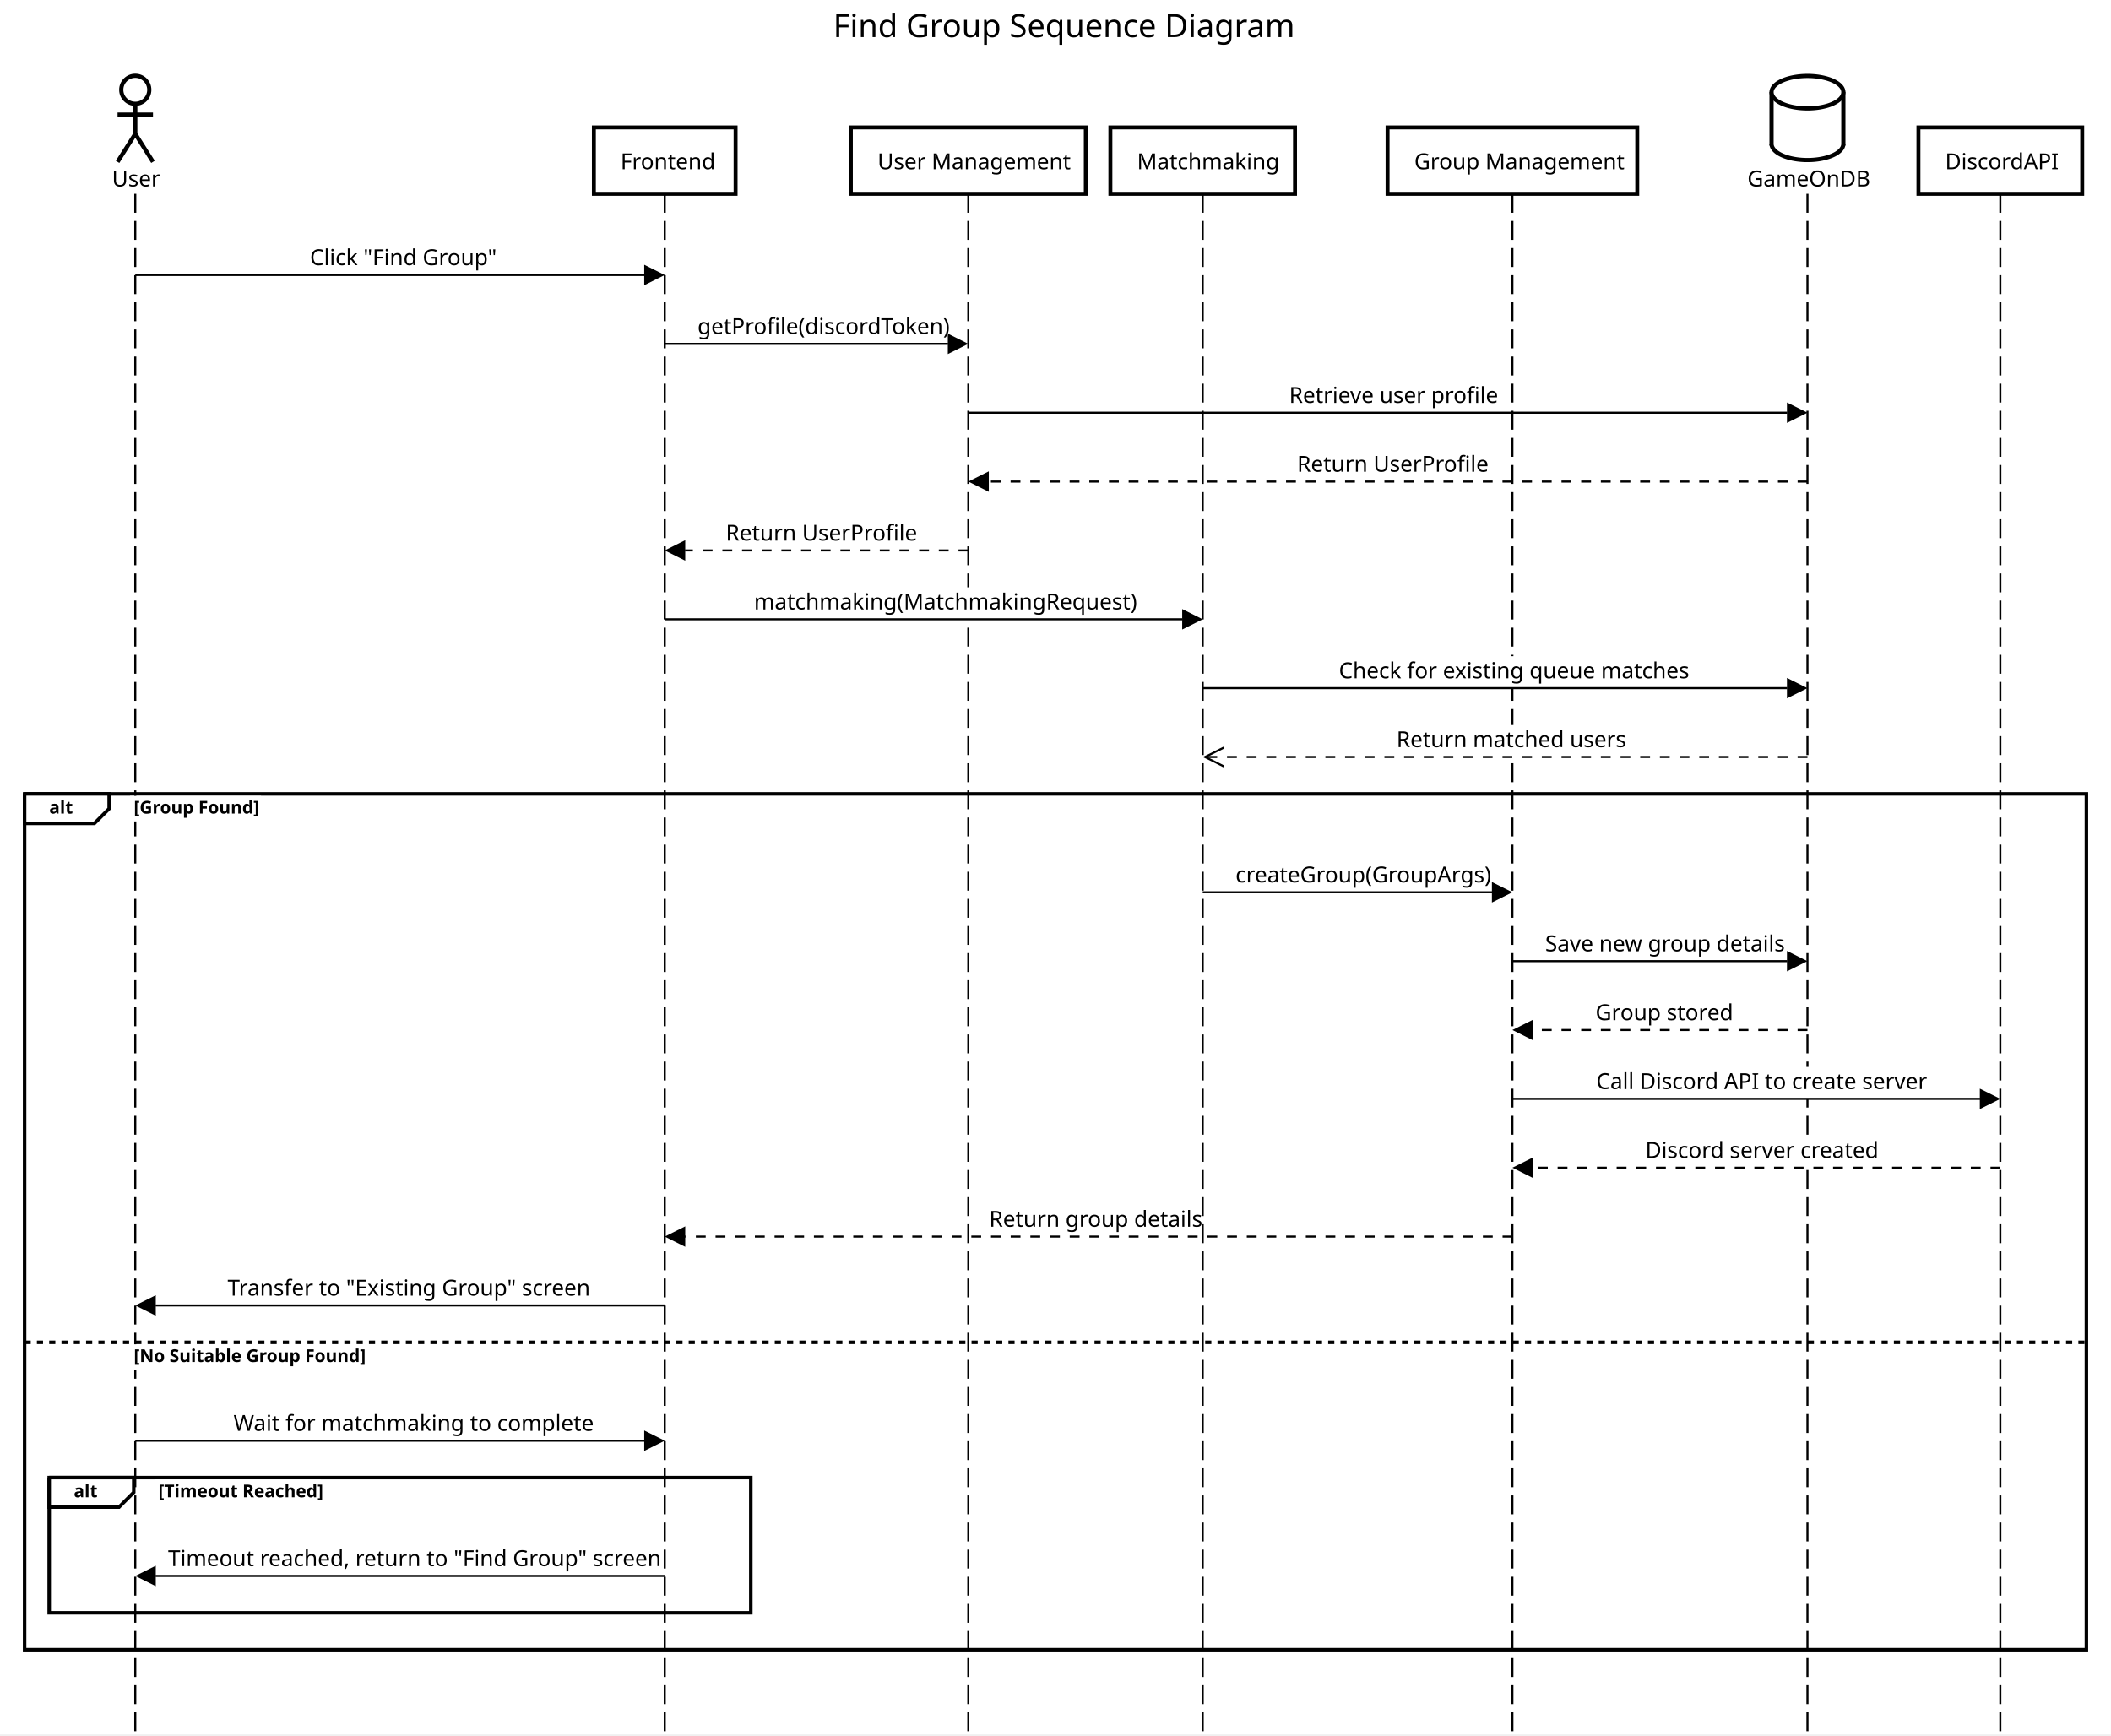
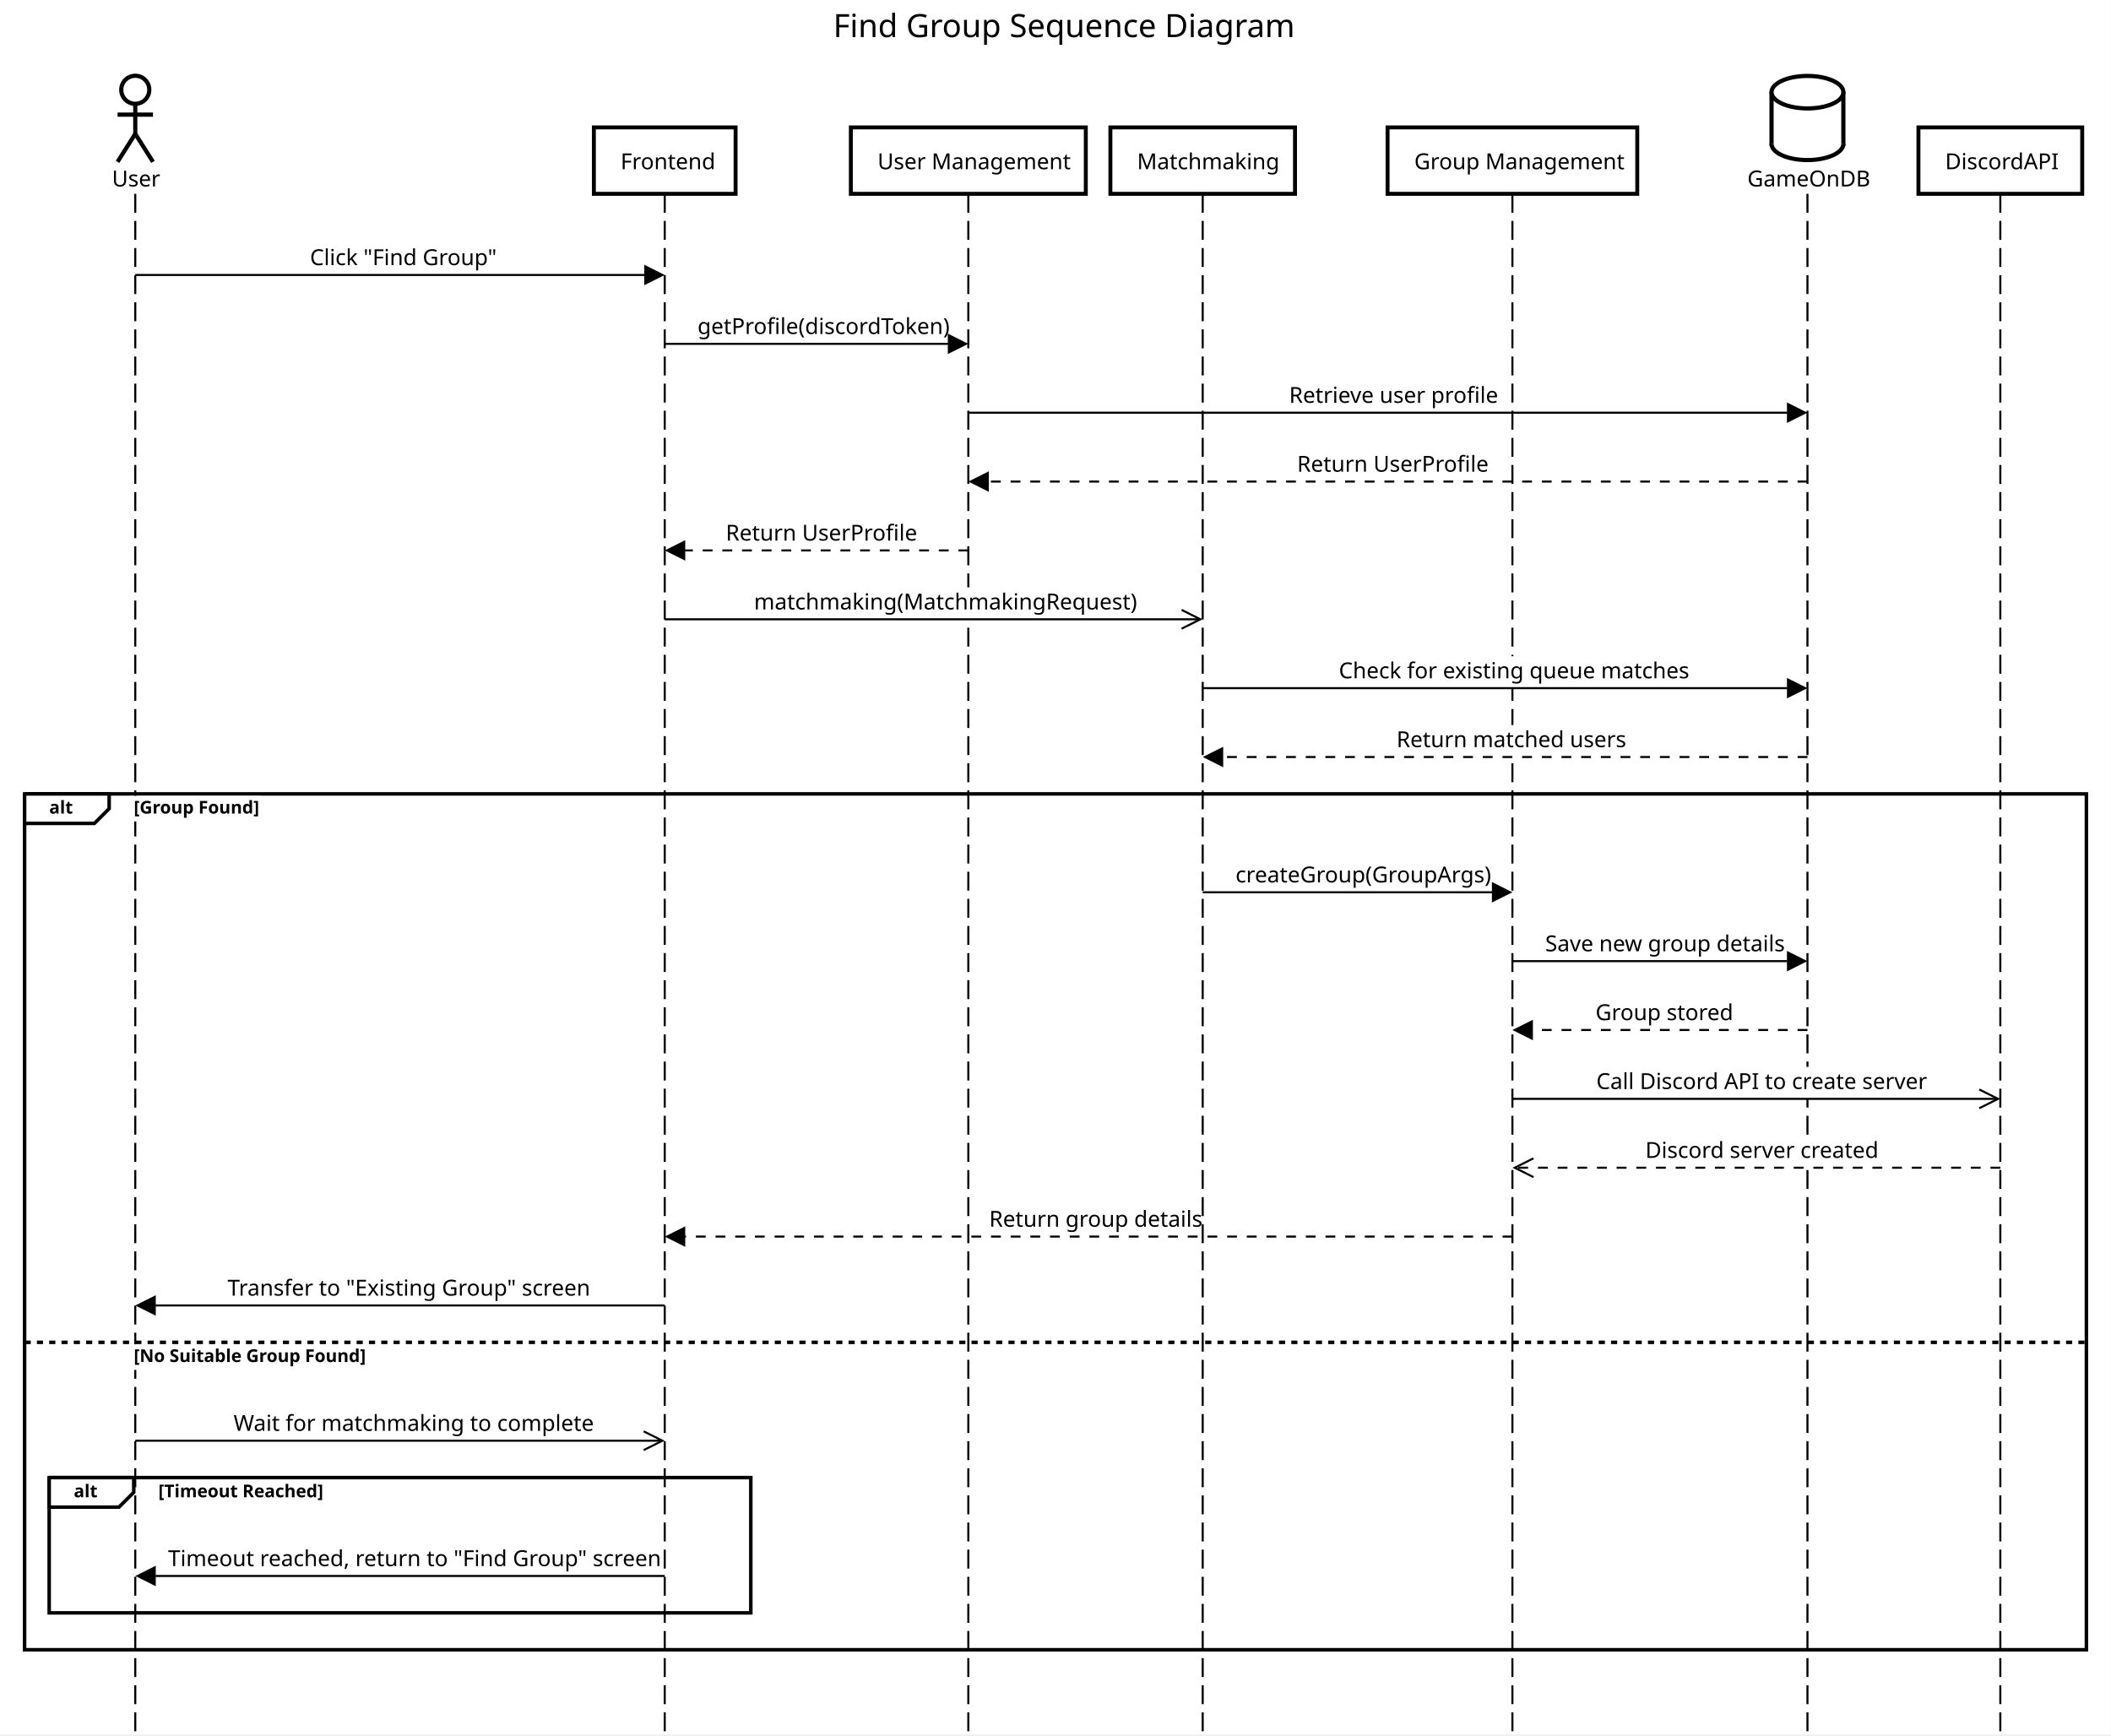
<svg xmlns="http://www.w3.org/2000/svg" version="1.1" width="1402.073" height="1152.953">
  <defs />
  <g>
    <g />
    <g />
    <g />
    <g />
    <g />
    <g />
    <g />
    <g />
    <g />
    <g />
    <g />
    <g />
    <g />
    <g />
    <g />
    <g />
    <g />
    <g />
    <g />
    <g />
    <g />
    <g />
    <g />
    <g />
    <g />
    <g />
    <g />
    <g />
    <g />
    <g />
    <g />
    <g />
    <g />
    <g />
    <g />
    <g />
    <g />
    <g />
    <g />
    <g />
    <g />
    <g />
    <g />
    <g />
    <g />
    <g />
    <g />
    <g />
    <g />
    <g />
    <g />
    <g />
    <g />
    <g />
    <g />
    <g />
    <g />
    <g />
    <g />
    <g />
    <g />
    <g />
    <g />
    <g />
    <g />
    <g />
    <g />
    <g />
    <g />
    <g />
    <g />
    <g />
    <g />
    <g />
    <g />
    <g />
    <g />
    <g />
    <g />
    <g />
    <g />
    <g />
    <g />
    <g />
    <g />
    <g />
    <g />
    <g />
    <g />
    <g />
    <g />
    <g />
    <g />
    <g />
    <g />
    <g />
    <g />
    <g />
    <g />
    <g />
    <g />
    <g />
    <g />
    <g />
    <g />
    <g />
    <g />
    <g />
    <g />
    <g />
    <g />
    <g />
    <g />
    <g />
    <g />
    <g />
    <g />
    <g />
    <g />
    <g />
    <g>
      <rect fill="white" stroke="none" x="0" y="0" width="1402" height="1152" />
    </g>
    <g />
    <g>
      <path fill="none" stroke="black" paint-order="fill stroke markers" d=" M 89.844 128.736 L 89.844 1152.953" stroke-miterlimit="10" stroke-width="1.361" stroke-dasharray="12.566,5.445" />
      <path fill="none" stroke="black" paint-order="fill stroke markers" d=" M 441.5 128.736 L 441.5 1152.953" stroke-miterlimit="10" stroke-width="1.361" stroke-dasharray="12.566,5.445" />
      <path fill="none" stroke="black" paint-order="fill stroke markers" d=" M 643.135 128.736 L 643.135 1152.953" stroke-miterlimit="10" stroke-width="1.361" stroke-dasharray="12.566,5.445" />
      <path fill="none" stroke="black" paint-order="fill stroke markers" d=" M 798.804 128.736 L 798.804 1152.953" stroke-miterlimit="10" stroke-width="1.361" stroke-dasharray="12.566,5.445" />
      <path fill="none" stroke="black" paint-order="fill stroke markers" d=" M 1004.505 128.736 L 1004.505 1152.953" stroke-miterlimit="10" stroke-width="1.361" stroke-dasharray="12.566,5.445" />
      <path fill="none" stroke="black" paint-order="fill stroke markers" d=" M 1200.464 128.736 L 1200.464 1152.953" stroke-miterlimit="10" stroke-width="1.361" stroke-dasharray="12.566,5.445" />
      <path fill="none" stroke="black" paint-order="fill stroke markers" d=" M 1328.564 128.736 L 1328.564 1152.953" stroke-miterlimit="10" stroke-width="1.361" stroke-dasharray="12.566,5.445" />
    </g>
    <g>
      <g>
        <path fill="white" stroke="black" paint-order="fill stroke markers" d=" M 99.155 59.638 A 9.311 9.311 0 1 1 99.155 59.629 M 89.844 68.949 L 89.844 88.878 M 78.082 76.137 L 101.605 76.137 M 89.844 88.878 L 78.082 107.5 M 89.844 88.878 L 101.605 107.5" stroke-miterlimit="10" stroke-width="2.777" stroke-dasharray="" />
      </g>
      <g>
        <g />
        <text fill="black" stroke="none" font-family="sans-serif" font-size="11pt" font-style="normal" font-weight="normal" text-decoration="normal" x="74.368" y="123.836" text-anchor="start" dominant-baseline="alphabetic" xml:space="preserve">User</text>
      </g>
      <path fill="none" stroke="none" />
      <g>
        <path fill="white" stroke="black" paint-order="fill stroke markers" d=" M 394.438 84.631 L 488.562 84.631 L 488.562 128.736 L 394.438 128.736 L 394.438 84.631 Z" stroke-miterlimit="10" stroke-width="2.614" stroke-dasharray="" />
      </g>
      <g>
        <g />
        <text fill="black" stroke="none" font-family="sans-serif" font-size="11pt" font-style="normal" font-weight="normal" text-decoration="normal" x="412.162" y="112.401" text-anchor="start" dominant-baseline="alphabetic" xml:space="preserve">Frontend</text>
      </g>
      <path fill="none" stroke="none" />
      <g>
        <path fill="white" stroke="black" paint-order="fill stroke markers" d=" M 565.114 84.631 L 721.156 84.631 L 721.156 128.736 L 565.114 128.736 L 565.114 84.631 Z" stroke-miterlimit="10" stroke-width="2.614" stroke-dasharray="" />
      </g>
      <g>
        <g />
        <text fill="black" stroke="none" font-family="sans-serif" font-size="11pt" font-style="normal" font-weight="normal" text-decoration="normal" x="582.838" y="112.401" text-anchor="start" dominant-baseline="alphabetic" xml:space="preserve">User Management</text>
      </g>
      <path fill="none" stroke="none" />
      <g>
        <path fill="white" stroke="black" paint-order="fill stroke markers" d=" M 737.491 84.631 L 860.118 84.631 L 860.118 128.736 L 737.491 128.736 L 737.491 84.631 Z" stroke-miterlimit="10" stroke-width="2.614" stroke-dasharray="" />
      </g>
      <g>
        <g />
        <text fill="black" stroke="none" font-family="sans-serif" font-size="11pt" font-style="normal" font-weight="normal" text-decoration="normal" x="755.215" y="112.401" text-anchor="start" dominant-baseline="alphabetic" xml:space="preserve">Matchmaking</text>
      </g>
      <path fill="none" stroke="none" />
      <g>
        <path fill="white" stroke="black" paint-order="fill stroke markers" d=" M 921.588 84.631 L 1087.422 84.631 L 1087.422 128.736 L 921.588 128.736 L 921.588 84.631 Z" stroke-miterlimit="10" stroke-width="2.614" stroke-dasharray="" />
      </g>
      <g>
        <g />
        <text fill="black" stroke="none" font-family="sans-serif" font-size="11pt" font-style="normal" font-weight="normal" text-decoration="normal" x="939.312" y="112.401" text-anchor="start" dominant-baseline="alphabetic" xml:space="preserve">Group Management</text>
      </g>
      <g>
        <path fill="white" stroke="black" paint-order="fill stroke markers" d=" M 1176.614 96.719 L 1176.614 62.415 L 1224.313 62.415 L 1224.313 96.719" stroke-miterlimit="10" stroke-width="2.777" stroke-dasharray="" />
        <path fill="white" stroke="black" paint-order="fill stroke markers" d=" M 1224.313 61.223 L 1224.312 61.331 L 1224.308 61.438 L 1224.302 61.546 L 1224.294 61.654 L 1224.283 61.762 L 1224.27 61.869 L 1224.255 61.977 L 1224.237 62.084 L 1224.216 62.192 L 1224.194 62.299 L 1224.169 62.406 L 1224.141 62.514 L 1224.112 62.62 L 1224.08 62.727 L 1224.045 62.834 L 1224.008 62.941 L 1223.969 63.047 L 1223.928 63.153 L 1223.884 63.259 L 1223.838 63.365 L 1223.789 63.47 L 1223.738 63.576 L 1223.685 63.681 L 1223.629 63.786 L 1223.572 63.89 L 1223.511 63.995 L 1223.449 64.099 L 1223.384 64.202 L 1223.317 64.306 L 1223.248 64.409 L 1223.176 64.512 L 1223.102 64.614 L 1223.026 64.716 L 1222.948 64.818 L 1222.867 64.92 L 1222.784 65.021 L 1222.699 65.122 L 1222.612 65.222 L 1222.522 65.322 L 1222.43 65.421 L 1222.336 65.52 L 1222.24 65.619 L 1222.142 65.717 L 1222.041 65.815 L 1221.939 65.912 L 1221.834 66.009 L 1221.727 66.106 L 1221.618 66.201 L 1221.507 66.297 L 1221.393 66.392 L 1221.278 66.486 L 1221.161 66.58 L 1221.041 66.673 L 1220.919 66.766 L 1220.796 66.858 L 1220.67 66.95 L 1220.542 67.041 L 1220.413 67.131 L 1220.281 67.221 L 1220.147 67.31 L 1220.012 67.399 L 1219.874 67.487 L 1219.735 67.575 L 1219.593 67.661 L 1219.45 67.748 L 1219.304 67.833 L 1219.157 67.918 L 1219.008 68.002 L 1218.857 68.086 L 1218.705 68.168 L 1218.55 68.25 L 1218.394 68.332 L 1218.236 68.413 L 1218.076 68.493 L 1217.914 68.572 L 1217.75 68.65 L 1217.585 68.728 L 1217.418 68.805 L 1217.25 68.881 L 1217.08 68.957 L 1216.908 69.032 L 1216.734 69.106 L 1216.559 69.179 L 1216.382 69.251 L 1216.204 69.323 L 1216.024 69.393 L 1215.842 69.463 L 1215.659 69.532 L 1215.475 69.601 L 1215.289 69.668 L 1215.101 69.735 L 1214.912 69.8 L 1214.722 69.865 L 1214.53 69.929 L 1214.336 69.992 L 1214.142 70.055 L 1213.946 70.116 L 1213.748 70.177 L 1213.55 70.236 L 1213.349 70.295 L 1213.148 70.353 L 1212.946 70.41 L 1212.742 70.466 L 1212.537 70.521 L 1212.33 70.575 L 1212.123 70.628 L 1211.914 70.68 L 1211.704 70.731 L 1211.494 70.782 L 1211.282 70.831 L 1211.069 70.88 L 1210.854 70.927 L 1210.639 70.974 L 1210.423 71.019 L 1210.206 71.064 L 1209.988 71.107 L 1209.768 71.15 L 1209.548 71.191 L 1209.327 71.232 L 1209.106 71.271 L 1208.883 71.31 L 1208.659 71.348 L 1208.435 71.384 L 1208.21 71.42 L 1207.984 71.454 L 1207.757 71.488 L 1207.53 71.52 L 1207.302 71.551 L 1207.073 71.582 L 1206.843 71.611 L 1206.613 71.64 L 1206.382 71.667 L 1206.151 71.693 L 1205.919 71.718 L 1205.687 71.742 L 1205.454 71.765 L 1205.22 71.787 L 1204.986 71.808 L 1204.752 71.828 L 1204.517 71.847 L 1204.282 71.865 L 1204.046 71.882 L 1203.81 71.897 L 1203.574 71.912 L 1203.338 71.926 L 1203.101 71.938 L 1202.863 71.949 L 1202.626 71.96 L 1202.388 71.969 L 1202.151 71.977 L 1201.913 71.984 L 1201.675 71.99 L 1201.436 71.995 L 1201.198 71.999 L 1200.96 72.002 L 1200.721 72.003 L 1200.483 72.004 L 1200.244 72.004 L 1200.006 72.002 L 1199.767 71.999 L 1199.529 71.996 L 1199.291 71.991 L 1199.052 71.985 L 1198.814 71.978 L 1198.577 71.97 L 1198.339 71.961 L 1198.102 71.951 L 1197.864 71.94 L 1197.627 71.928 L 1197.391 71.914 L 1197.154 71.9 L 1196.918 71.884 L 1196.683 71.868 L 1196.447 71.85 L 1196.213 71.831 L 1195.978 71.812 L 1195.744 71.791 L 1195.511 71.769 L 1195.277 71.746 L 1195.045 71.722 L 1194.813 71.697 L 1194.582 71.671 L 1194.351 71.644 L 1194.121 71.616 L 1193.891 71.587 L 1193.662 71.556 L 1193.434 71.525 L 1193.206 71.493 L 1192.979 71.459 L 1192.753 71.425 L 1192.528 71.39 L 1192.304 71.353 L 1192.08 71.316 L 1191.857 71.278 L 1191.635 71.238 L 1191.414 71.198 L 1191.194 71.156 L 1190.974 71.114 L 1190.756 71.071 L 1190.539 71.026 L 1190.322 70.981 L 1190.107 70.935 L 1189.893 70.887 L 1189.679 70.839 L 1189.467 70.79 L 1189.256 70.74 L 1189.046 70.688 L 1188.837 70.636 L 1188.63 70.583 L 1188.423 70.529 L 1188.218 70.474 L 1188.014 70.419 L 1187.811 70.362 L 1187.61 70.304 L 1187.409 70.246 L 1187.211 70.186 L 1187.013 70.126 L 1186.817 70.065 L 1186.622 70.002 L 1186.428 69.939 L 1186.236 69.876 L 1186.045 69.811 L 1185.856 69.745 L 1185.668 69.679 L 1185.482 69.611 L 1185.297 69.543 L 1185.114 69.474 L 1184.932 69.405 L 1184.752 69.334 L 1184.573 69.262 L 1184.396 69.19 L 1184.221 69.117 L 1184.047 69.043 L 1183.875 68.969 L 1183.704 68.893 L 1183.535 68.817 L 1183.368 68.74 L 1183.203 68.663 L 1183.039 68.584 L 1182.877 68.505 L 1182.717 68.425 L 1182.559 68.345 L 1182.402 68.263 L 1182.247 68.181 L 1182.094 68.099 L 1181.943 68.015 L 1181.794 67.931 L 1181.646 67.847 L 1181.5 67.761 L 1181.357 67.675 L 1181.215 67.588 L 1181.075 67.501 L 1180.937 67.413 L 1180.801 67.325 L 1180.667 67.235 L 1180.535 67.146 L 1180.405 67.055 L 1180.277 66.964 L 1180.151 66.873 L 1180.027 66.781 L 1179.905 66.688 L 1179.786 66.595 L 1179.668 66.501 L 1179.552 66.407 L 1179.438 66.312 L 1179.327 66.217 L 1179.217 66.121 L 1179.11 66.025 L 1179.005 65.928 L 1178.902 65.831 L 1178.801 65.733 L 1178.702 65.635 L 1178.606 65.536 L 1178.512 65.437 L 1178.42 65.338 L 1178.33 65.238 L 1178.242 65.138 L 1178.156 65.037 L 1178.073 64.936 L 1177.992 64.834 L 1177.913 64.733 L 1177.837 64.631 L 1177.763 64.528 L 1177.691 64.425 L 1177.621 64.322 L 1177.554 64.219 L 1177.488 64.115 L 1177.426 64.011 L 1177.365 63.907 L 1177.307 63.802 L 1177.251 63.697 L 1177.197 63.592 L 1177.146 63.487 L 1177.097 63.382 L 1177.051 63.276 L 1177.006 63.17 L 1176.964 63.064 L 1176.925 62.957 L 1176.888 62.851 L 1176.853 62.744 L 1176.82 62.637 L 1176.79 62.531 L 1176.763 62.423 L 1176.737 62.316 L 1176.714 62.209 L 1176.694 62.102 L 1176.675 61.994 L 1176.659 61.886 L 1176.646 61.779 L 1176.635 61.671 L 1176.626 61.563 L 1176.62 61.456 L 1176.616 61.348 L 1176.614 61.24 L 1176.615 61.132 L 1176.618 61.024 L 1176.624 60.917 L 1176.632 60.809 L 1176.642 60.701 L 1176.655 60.594 L 1176.67 60.486 L 1176.687 60.378 L 1176.707 60.271 L 1176.73 60.164 L 1176.754 60.056 L 1176.781 59.949 L 1176.811 59.842 L 1176.842 59.735 L 1176.876 59.629 L 1176.913 59.522 L 1176.952 59.416 L 1176.993 59.31 L 1177.036 59.204 L 1177.082 59.098 L 1177.13 58.992 L 1177.181 58.887 L 1177.234 58.782 L 1177.289 58.677 L 1177.346 58.572 L 1177.406 58.468 L 1177.468 58.364 L 1177.533 58.26 L 1177.599 58.156 L 1177.668 58.053 L 1177.739 57.95 L 1177.813 57.848 L 1177.889 57.746 L 1177.967 57.644 L 1178.047 57.542 L 1178.13 57.441 L 1178.214 57.34 L 1178.301 57.24 L 1178.391 57.14 L 1178.482 57.04 L 1178.576 56.941 L 1178.672 56.842 L 1178.77 56.744 L 1178.87 56.646 L 1178.972 56.549 L 1179.076 56.452 L 1179.183 56.355 L 1179.292 56.26 L 1179.403 56.164 L 1179.516 56.069 L 1179.631 55.975 L 1179.748 55.881 L 1179.867 55.787 L 1179.988 55.695 L 1180.112 55.602 L 1180.237 55.511 L 1180.364 55.419 L 1180.494 55.329 L 1180.625 55.239 L 1180.758 55.149 L 1180.894 55.061 L 1181.031 54.973 L 1181.17 54.885 L 1181.311 54.798 L 1181.455 54.712 L 1181.599 54.626 L 1181.746 54.541 L 1181.895 54.457 L 1182.046 54.373 L 1182.198 54.291 L 1182.352 54.208 L 1182.508 54.127 L 1182.666 54.046 L 1182.826 53.966 L 1182.987 53.887 L 1183.151 53.808 L 1183.315 53.73 L 1183.482 53.653 L 1183.65 53.576 L 1183.82 53.501 L 1183.992 53.426 L 1184.165 53.352 L 1184.34 53.279 L 1184.517 53.206 L 1184.695 53.134 L 1184.875 53.064 L 1185.056 52.994 L 1185.239 52.924 L 1185.423 52.856 L 1185.609 52.788 L 1185.796 52.722 L 1185.985 52.656 L 1186.175 52.591 L 1186.367 52.527 L 1186.56 52.463 L 1186.754 52.401 L 1186.95 52.339 L 1187.147 52.279 L 1187.346 52.219 L 1187.546 52.16 L 1187.747 52.102 L 1187.949 52.045 L 1188.153 51.989 L 1188.358 51.934 L 1188.564 51.88 L 1188.771 51.826 L 1188.98 51.774 L 1189.189 51.722 L 1189.4 51.672 L 1189.612 51.622 L 1189.825 51.574 L 1190.039 51.526 L 1190.254 51.48 L 1190.47 51.434 L 1190.687 51.389 L 1190.905 51.345 L 1191.124 51.303 L 1191.344 51.261 L 1191.564 51.22 L 1191.786 51.181 L 1192.009 51.142 L 1192.232 51.104 L 1192.456 51.067 L 1192.681 51.032 L 1192.907 50.997 L 1193.134 50.963 L 1193.361 50.931 L 1193.589 50.899 L 1193.818 50.869 L 1194.047 50.839 L 1194.277 50.811 L 1194.508 50.783 L 1194.739 50.757 L 1194.971 50.731 L 1195.203 50.707 L 1195.436 50.684 L 1195.67 50.662 L 1195.903 50.641 L 1196.138 50.62 L 1196.373 50.601 L 1196.608 50.583 L 1196.843 50.567 L 1197.079 50.551 L 1197.315 50.536 L 1197.552 50.522 L 1197.789 50.51 L 1198.026 50.498 L 1198.263 50.488 L 1198.501 50.478 L 1198.739 50.47 L 1198.977 50.463 L 1199.215 50.456 L 1199.453 50.451 L 1199.691 50.447 L 1199.93 50.444 L 1200.168 50.442 L 1200.407 50.442 L 1200.645 50.442 L 1200.884 50.443 L 1201.122 50.446 L 1201.36 50.449 L 1201.599 50.454 L 1201.837 50.46 L 1202.075 50.466 L 1202.313 50.474 L 1202.55 50.483 L 1202.788 50.493 L 1203.025 50.504 L 1203.262 50.516 L 1203.499 50.529 L 1203.735 50.544 L 1203.971 50.559 L 1204.207 50.575 L 1204.442 50.593 L 1204.677 50.611 L 1204.912 50.631 L 1205.146 50.651 L 1205.38 50.673 L 1205.613 50.696 L 1205.845 50.72 L 1206.077 50.745 L 1206.309 50.77 L 1206.54 50.797 L 1206.77 50.825 L 1207 50.854 L 1207.229 50.884 L 1207.457 50.916 L 1207.685 50.948 L 1207.912 50.981 L 1208.138 51.015 L 1208.363 51.05 L 1208.588 51.086 L 1208.812 51.124 L 1209.035 51.162 L 1209.257 51.201 L 1209.478 51.241 L 1209.698 51.283 L 1209.918 51.325 L 1210.136 51.368 L 1210.354 51.412 L 1210.57 51.458 L 1210.786 51.504 L 1211 51.551 L 1211.214 51.599 L 1211.426 51.648 L 1211.637 51.698 L 1211.848 51.749 L 1212.057 51.801 L 1212.264 51.854 L 1212.471 51.908 L 1212.677 51.962 L 1212.881 52.018 L 1213.084 52.075 L 1213.285 52.132 L 1213.486 52.191 L 1213.685 52.25 L 1213.883 52.31 L 1214.079 52.371 L 1214.275 52.433 L 1214.468 52.496 L 1214.661 52.56 L 1214.852 52.625 L 1215.041 52.69 L 1215.229 52.756 L 1215.416 52.823 L 1215.601 52.892 L 1215.784 52.96 L 1215.966 53.03 L 1216.147 53.101 L 1216.326 53.172 L 1216.503 53.244 L 1216.679 53.317 L 1216.853 53.391 L 1217.025 53.465 L 1217.196 53.54 L 1217.365 53.616 L 1217.532 53.693 L 1217.698 53.771 L 1217.862 53.849 L 1218.024 53.928 L 1218.185 54.008 L 1218.344 54.088 L 1218.5 54.169 L 1218.656 54.251 L 1218.809 54.334 L 1218.96 54.417 L 1219.11 54.501 L 1219.258 54.586 L 1219.404 54.671 L 1219.548 54.757 L 1219.69 54.843 L 1219.83 54.931 L 1219.968 55.019 L 1220.104 55.107 L 1220.239 55.196 L 1220.371 55.286 L 1220.501 55.376 L 1220.63 55.467 L 1220.756 55.558 L 1220.88 55.65 L 1221.003 55.743 L 1221.123 55.836 L 1221.241 55.93 L 1221.357 56.024 L 1221.471 56.119 L 1221.583 56.214 L 1221.692 56.31 L 1221.8 56.406 L 1221.906 56.502 L 1222.009 56.6 L 1222.11 56.697 L 1222.209 56.795 L 1222.306 56.894 L 1222.401 56.993 L 1222.493 57.092 L 1222.583 57.192 L 1222.671 57.292 L 1222.757 57.393 L 1222.841 57.494 L 1222.922 57.595 L 1223.001 57.697 L 1223.078 57.799 L 1223.153 57.901 L 1223.225 58.004 L 1223.295 58.107 L 1223.363 58.21 L 1223.429 58.314 L 1223.492 58.418 L 1223.553 58.522 L 1223.611 58.627 L 1223.668 58.732 L 1223.721 58.837 L 1223.773 58.942 L 1223.822 59.047 L 1223.869 59.153 L 1223.914 59.259 L 1223.956 59.365 L 1223.996 59.471 L 1224.034 59.578 L 1224.069 59.684 L 1224.102 59.791 L 1224.132 59.898 L 1224.16 60.005 L 1224.186 60.112 L 1224.21 60.22 L 1224.231 60.327 L 1224.249 60.435 L 1224.265 60.542 L 1224.279 60.65 L 1224.291 60.757 L 1224.3 60.865 L 1224.307 60.973 L 1224.311 61.081 L 1224.313 61.189 M 1224.313 95.527 L 1224.312 95.635 L 1224.308 95.742 L 1224.302 95.85 L 1224.294 95.958 L 1224.283 96.066 L 1224.27 96.173 L 1224.255 96.281 L 1224.237 96.388 L 1224.216 96.496 L 1224.194 96.603 L 1224.169 96.71 L 1224.141 96.817 L 1224.112 96.924 L 1224.08 97.031 L 1224.045 97.138 L 1224.008 97.244 L 1223.969 97.351 L 1223.928 97.457 L 1223.884 97.563 L 1223.838 97.669 L 1223.789 97.774 L 1223.738 97.88 L 1223.685 97.985 L 1223.629 98.09 L 1223.572 98.194 L 1223.511 98.298 L 1223.449 98.402 L 1223.384 98.506 L 1223.317 98.61 L 1223.248 98.713 L 1223.176 98.816 L 1223.102 98.918 L 1223.026 99.02 L 1222.948 99.122 L 1222.867 99.224 L 1222.784 99.325 L 1222.699 99.425 L 1222.612 99.526 L 1222.522 99.626 L 1222.43 99.725 L 1222.336 99.824 L 1222.24 99.923 L 1222.142 100.021 L 1222.041 100.119 L 1221.939 100.216 L 1221.834 100.313 L 1221.727 100.409 L 1221.618 100.505 L 1221.507 100.601 L 1221.393 100.696 L 1221.278 100.79 L 1221.161 100.884 L 1221.041 100.977 L 1220.919 101.07 L 1220.796 101.162 L 1220.67 101.254 L 1220.542 101.345 L 1220.413 101.435 L 1220.281 101.525 L 1220.147 101.614 L 1220.012 101.703 L 1219.874 101.791 L 1219.735 101.878 L 1219.593 101.965 L 1219.45 102.051 L 1219.304 102.137 L 1219.157 102.222 L 1219.008 102.306 L 1218.857 102.389 L 1218.705 102.472 L 1218.55 102.554 L 1218.394 102.636 L 1218.236 102.716 L 1218.076 102.796 L 1217.914 102.876 L 1217.75 102.954 L 1217.585 103.032 L 1217.418 103.109 L 1217.25 103.185 L 1217.08 103.261 L 1216.908 103.335 L 1216.734 103.409 L 1216.559 103.483 L 1216.382 103.555 L 1216.204 103.627 L 1216.024 103.697 L 1215.842 103.767 L 1215.659 103.836 L 1215.475 103.905 L 1215.289 103.972 L 1215.101 104.039 L 1214.912 104.104 L 1214.722 104.169 L 1214.53 104.233 L 1214.336 104.296 L 1214.142 104.359 L 1213.946 104.42 L 1213.748 104.481 L 1213.55 104.54 L 1213.349 104.599 L 1213.148 104.657 L 1212.946 104.714 L 1212.742 104.77 L 1212.537 104.825 L 1212.33 104.879 L 1212.123 104.932 L 1211.914 104.984 L 1211.704 105.035 L 1211.494 105.086 L 1211.282 105.135 L 1211.069 105.184 L 1210.854 105.231 L 1210.639 105.277 L 1210.423 105.323 L 1210.206 105.368 L 1209.988 105.411 L 1209.768 105.454 L 1209.548 105.495 L 1209.327 105.536 L 1209.106 105.575 L 1208.883 105.614 L 1208.659 105.651 L 1208.435 105.688 L 1208.21 105.724 L 1207.984 105.758 L 1207.757 105.791 L 1207.53 105.824 L 1207.302 105.855 L 1207.073 105.886 L 1206.843 105.915 L 1206.613 105.943 L 1206.382 105.971 L 1206.151 105.997 L 1205.919 106.022 L 1205.687 106.046 L 1205.454 106.069 L 1205.22 106.091 L 1204.986 106.112 L 1204.752 106.132 L 1204.517 106.151 L 1204.282 106.169 L 1204.046 106.186 L 1203.81 106.201 L 1203.574 106.216 L 1203.338 106.229 L 1203.101 106.242 L 1202.863 106.253 L 1202.626 106.264 L 1202.388 106.273 L 1202.151 106.281 L 1201.913 106.288 L 1201.675 106.294 L 1201.436 106.299 L 1201.198 106.303 L 1200.96 106.306 L 1200.721 106.307 L 1200.483 106.308 L 1200.244 106.308 L 1200.006 106.306 L 1199.767 106.303 L 1199.529 106.3 L 1199.291 106.295 L 1199.052 106.289 L 1198.814 106.282 L 1198.577 106.274 L 1198.339 106.265 L 1198.102 106.255 L 1197.864 106.244 L 1197.627 106.232 L 1197.391 106.218 L 1197.154 106.204 L 1196.918 106.188 L 1196.683 106.172 L 1196.447 106.154 L 1196.213 106.135 L 1195.978 106.116 L 1195.744 106.095 L 1195.511 106.073 L 1195.277 106.05 L 1195.045 106.026 L 1194.813 106.001 L 1194.582 105.975 L 1194.351 105.948 L 1194.121 105.92 L 1193.891 105.891 L 1193.662 105.86 L 1193.434 105.829 L 1193.206 105.797 L 1192.979 105.763 L 1192.753 105.729 L 1192.528 105.694 L 1192.304 105.657 L 1192.08 105.62 L 1191.857 105.582 L 1191.635 105.542 L 1191.414 105.502 L 1191.194 105.46 L 1190.974 105.418 L 1190.756 105.375 L 1190.539 105.33 L 1190.322 105.285 L 1190.107 105.238 L 1189.893 105.191 L 1189.679 105.143 L 1189.467 105.094 L 1189.256 105.043 L 1189.046 104.992 L 1188.837 104.94 L 1188.63 104.887 L 1188.423 104.833 L 1188.218 104.778 L 1188.014 104.723 L 1187.811 104.666 L 1187.61 104.608 L 1187.409 104.55 L 1187.211 104.49 L 1187.013 104.43 L 1186.817 104.369 L 1186.622 104.306 L 1186.428 104.243 L 1186.236 104.179 L 1186.045 104.115 L 1185.856 104.049 L 1185.668 103.983 L 1185.482 103.915 L 1185.297 103.847 L 1185.114 103.778 L 1184.932 103.708 L 1184.752 103.638 L 1184.573 103.566 L 1184.396 103.494 L 1184.221 103.421 L 1184.047 103.347 L 1183.875 103.273 L 1183.704 103.197 L 1183.535 103.121 L 1183.368 103.044 L 1183.203 102.967 L 1183.039 102.888 L 1182.877 102.809 L 1182.717 102.729 L 1182.559 102.649 L 1182.402 102.567 L 1182.247 102.485 L 1182.094 102.403 L 1181.943 102.319 L 1181.794 102.235 L 1181.646 102.15 L 1181.5 102.065 L 1181.357 101.979 L 1181.215 101.892 L 1181.075 101.805 L 1180.937 101.717 L 1180.801 101.628 L 1180.667 101.539 L 1180.535 101.45 L 1180.405 101.359 L 1180.277 101.268 L 1180.151 101.177 L 1180.027 101.085 L 1179.905 100.992 L 1179.786 100.899 L 1179.668 100.805 L 1179.552 100.711 L 1179.438 100.616 L 1179.327 100.521 L 1179.217 100.425 L 1179.11 100.328 L 1179.005 100.232 L 1178.902 100.134 L 1178.801 100.037 L 1178.702 99.939 L 1178.606 99.84 L 1178.512 99.741 L 1178.42 99.642 L 1178.33 99.542 L 1178.242 99.441 L 1178.156 99.341 L 1178.073 99.24 L 1177.992 99.138 L 1177.913 99.037 L 1177.837 98.934 L 1177.763 98.832 L 1177.691 98.729 L 1177.621 98.626 L 1177.554 98.523 L 1177.488 98.419 L 1177.426 98.315 L 1177.365 98.211 L 1177.307 98.106 L 1177.251 98.001 L 1177.197 97.896 L 1177.146 97.791 L 1177.097 97.686 L 1177.051 97.58 L 1177.006 97.474 L 1176.964 97.368 L 1176.925 97.261 L 1176.888 97.155 L 1176.853 97.048 L 1176.82 96.941 L 1176.79 96.834 L 1176.763 96.727 L 1176.737 96.62 L 1176.714 96.513 L 1176.694 96.405 L 1176.675 96.298 L 1176.659 96.19 L 1176.646 96.083 L 1176.635 95.975 L 1176.626 95.867 L 1176.62 95.76 L 1176.616 95.652 L 1176.614 95.544" stroke-miterlimit="10" stroke-width="2.777" stroke-dasharray="" />
      </g>
      <g>
        <g />
        <text fill="black" stroke="none" font-family="sans-serif" font-size="11pt" font-style="normal" font-weight="normal" text-decoration="normal" x="1160.542" y="123.836" text-anchor="start" dominant-baseline="alphabetic" xml:space="preserve">GameOnDB</text>
      </g>
      <path fill="none" stroke="none" />
      <g>
        <path fill="white" stroke="black" paint-order="fill stroke markers" d=" M 1274.18 84.631 L 1382.949 84.631 L 1382.949 128.736 L 1274.18 128.736 L 1274.18 84.631 Z" stroke-miterlimit="10" stroke-width="2.614" stroke-dasharray="" />
      </g>
      <g>
        <g />
        <text fill="black" stroke="none" font-family="sans-serif" font-size="11pt" font-style="normal" font-weight="normal" text-decoration="normal" x="1291.904" y="112.401" text-anchor="start" dominant-baseline="alphabetic" xml:space="preserve">DiscordAPI</text>
      </g>
    </g>
    <g>
      <g>
        <text fill="black" stroke="none" font-family="sans-serif" font-size="16pt" font-style="normal" font-weight="normal" text-decoration="normal" x="553.388" y="24.651" text-anchor="start" dominant-baseline="alphabetic" xml:space="preserve">Find Group Sequence Diagram</text>
      </g>
      <g>
        <rect fill="white" stroke="none" x="203.433" y="161.407" width="124.478" height="21.236" />
        <text fill="black" stroke="none" font-family="sans-serif" font-size="11pt" font-style="normal" font-weight="normal" text-decoration="normal" x="205.883" y="176.108" text-anchor="start" dominant-baseline="alphabetic" xml:space="preserve">Click "Find Group"</text>
      </g>
      <g>
        <path fill="none" stroke="black" paint-order="fill stroke markers" d=" M 89.844 182.642 L 428.051 182.642" stroke-miterlimit="10" stroke-width="1.361" stroke-dasharray="" />
        <g transform="translate(441.5,182.6424) translate(-441.5,-182.6424)">
          <path fill="black" stroke="none" paint-order="stroke fill markers" d=" M 427.887 175.836 L 441.5 182.642 L 427.887 189.449 Z" />
        </g>
      </g>
      <g>
        <rect fill="white" stroke="none" x="460.83" y="207.145" width="162.975" height="21.236" />
        <text fill="black" stroke="none" font-family="sans-serif" font-size="11pt" font-style="normal" font-weight="normal" text-decoration="normal" x="463.28" y="221.847" text-anchor="start" dominant-baseline="alphabetic" xml:space="preserve">getProfile(discordToken)</text>
      </g>
      <g>
        <path fill="none" stroke="black" paint-order="fill stroke markers" d=" M 441.5 228.381 L 629.686 228.381" stroke-miterlimit="10" stroke-width="1.361" stroke-dasharray="" />
        <g transform="translate(643.1349,228.381) translate(-643.1349,-228.381)">
          <path fill="black" stroke="none" paint-order="stroke fill markers" d=" M 629.522 221.575 L 643.135 228.381 L 629.522 235.187 Z" />
        </g>
      </g>
      <g>
        <rect fill="white" stroke="none" x="853.758" y="252.884" width="136.082" height="21.236" />
        <text fill="black" stroke="none" font-family="sans-serif" font-size="11pt" font-style="normal" font-weight="normal" text-decoration="normal" x="856.209" y="267.585" text-anchor="start" dominant-baseline="alphabetic" xml:space="preserve">Retrieve user profile</text>
      </g>
      <g>
        <path fill="none" stroke="black" paint-order="fill stroke markers" d=" M 643.135 274.12 L 1187.014 274.12" stroke-miterlimit="10" stroke-width="1.361" stroke-dasharray="" />
        <g transform="translate(1200.464,274.1196) translate(-1200.464,-274.1196)">
          <path fill="black" stroke="none" paint-order="stroke fill markers" d=" M 1186.851 267.313 L 1200.464 274.12 L 1186.851 280.926 Z" />
        </g>
      </g>
      <g>
        <rect fill="white" stroke="none" x="859.059" y="298.622" width="125.48" height="21.236" />
        <text fill="black" stroke="none" font-family="sans-serif" font-size="11pt" font-style="normal" font-weight="normal" text-decoration="normal" x="861.509" y="313.324" text-anchor="start" dominant-baseline="alphabetic" xml:space="preserve">Return UserProfile</text>
      </g>
      <g>
        <path fill="none" stroke="black" paint-order="fill stroke markers" d=" M 1200.464 319.858 L 656.584 319.858" stroke-miterlimit="10" stroke-width="1.361" stroke-dasharray="6.534" />
        <g transform="translate(643.1349,319.8581) translate(-643.1349,-319.8581)">
          <path fill="black" stroke="none" paint-order="stroke fill markers" d=" M 656.748 313.052 L 643.135 319.858 L 656.748 326.664 Z" />
        </g>
      </g>
      <g>
        <rect fill="white" stroke="none" x="479.577" y="344.361" width="125.48" height="21.236" />
        <text fill="black" stroke="none" font-family="sans-serif" font-size="11pt" font-style="normal" font-weight="normal" text-decoration="normal" x="482.028" y="359.063" text-anchor="start" dominant-baseline="alphabetic" xml:space="preserve">Return UserProfile</text>
      </g>
      <g>
        <path fill="none" stroke="black" paint-order="fill stroke markers" d=" M 643.135 365.597 L 454.949 365.597" stroke-miterlimit="10" stroke-width="1.361" stroke-dasharray="6.534" />
        <g transform="translate(441.5,365.5967) translate(-441.5,-365.5967)">
          <path fill="black" stroke="none" paint-order="stroke fill markers" d=" M 455.113 358.79 L 441.5 365.597 L 455.113 372.403 Z" />
        </g>
      </g>
      <g>
        <rect fill="white" stroke="none" x="498.339" y="390.1" width="243.626" height="21.236" />
        <text fill="black" stroke="none" font-family="sans-serif" font-size="11pt" font-style="normal" font-weight="normal" text-decoration="normal" x="500.789" y="404.801" text-anchor="start" dominant-baseline="alphabetic" xml:space="preserve">matchmaking(MatchmakingRequest)</text>
      </g>
      <g>
-         <path fill="none" stroke="black" paint-order="fill stroke markers" d=" M 441.5 411.335 L 785.355 411.335" stroke-miterlimit="10" stroke-width="1.361" stroke-dasharray="" />
+         <path fill="none" stroke="black" paint-order="fill stroke markers" d=" M 441.5 411.335 L 796.762 411.335" stroke-miterlimit="10" stroke-width="1.361" stroke-dasharray="" />
        <g transform="translate(798.8043,411.3353) translate(-798.8043,-411.3353)">
-           <path fill="black" stroke="none" paint-order="stroke fill markers" d=" M 785.192 404.529 L 798.804 411.335 L 785.192 418.142 Z" />
+           <path fill="none" stroke="black" paint-order="fill stroke markers" d=" M 784.809 405.092 L 797.274 411.335 L 784.809 417.579" stroke-miterlimit="10" stroke-width="1.361" />
        </g>
      </g>
      <g>
        <rect fill="white" stroke="none" x="886.769" y="435.838" width="225.731" height="21.236" />
        <text fill="black" stroke="none" font-family="sans-serif" font-size="11pt" font-style="normal" font-weight="normal" text-decoration="normal" x="889.219" y="450.54" text-anchor="start" dominant-baseline="alphabetic" xml:space="preserve">Check for existing queue matches</text>
      </g>
      <g>
        <path fill="none" stroke="black" paint-order="fill stroke markers" d=" M 798.804 457.074 L 1187.014 457.074" stroke-miterlimit="10" stroke-width="1.361" stroke-dasharray="" />
        <g transform="translate(1200.464,457.0738) translate(-1200.464,-457.0738)">
          <path fill="black" stroke="none" paint-order="stroke fill markers" d=" M 1186.851 450.268 L 1200.464 457.074 L 1186.851 463.88 Z" />
        </g>
      </g>
      <g>
        <rect fill="white" stroke="none" x="925.072" y="481.577" width="149.124" height="21.236" />
        <text fill="black" stroke="none" font-family="sans-serif" font-size="11pt" font-style="normal" font-weight="normal" text-decoration="normal" x="927.522" y="496.278" text-anchor="start" dominant-baseline="alphabetic" xml:space="preserve">Return matched users</text>
      </g>
      <g>
-         <path fill="none" stroke="black" paint-order="fill stroke markers" d=" M 1200.464 502.812 L 800.846 502.812" stroke-miterlimit="10" stroke-width="1.361" stroke-dasharray="6.534" />
+         <path fill="none" stroke="black" paint-order="fill stroke markers" d=" M 1200.464 502.812 L 812.254 502.812" stroke-miterlimit="10" stroke-width="1.361" stroke-dasharray="6.534" />
        <g transform="translate(798.8043,502.8124) translate(-798.8043,-502.8124)">
-           <path fill="none" stroke="black" paint-order="fill stroke markers" d=" M 812.8 496.569 L 800.335 502.812 L 812.8 509.056" stroke-miterlimit="10" stroke-width="1.361" />
+           <path fill="black" stroke="none" paint-order="stroke fill markers" d=" M 812.417 496.006 L 798.804 502.812 L 812.417 509.619 Z" />
        </g>
      </g>
      <g>
        <rect fill="white" stroke="none" x="818.134" y="571.42" width="167.041" height="21.236" />
        <text fill="black" stroke="none" font-family="sans-serif" font-size="11pt" font-style="normal" font-weight="normal" text-decoration="normal" x="820.585" y="586.122" text-anchor="start" dominant-baseline="alphabetic" xml:space="preserve">createGroup(GroupArgs)</text>
      </g>
      <g>
        <path fill="none" stroke="black" paint-order="fill stroke markers" d=" M 798.804 592.656 L 991.056 592.656" stroke-miterlimit="10" stroke-width="1.361" stroke-dasharray="" />
        <g transform="translate(1004.505,592.656) translate(-1004.505,-592.656)">
          <path fill="black" stroke="none" paint-order="stroke fill markers" d=" M 990.892 585.85 L 1004.505 592.656 L 990.892 599.462 Z" />
        </g>
      </g>
      <g>
        <rect fill="white" stroke="none" x="1023.835" y="617.159" width="157.298" height="21.236" />
        <text fill="black" stroke="none" font-family="sans-serif" font-size="11pt" font-style="normal" font-weight="normal" text-decoration="normal" x="1026.285" y="631.861" text-anchor="start" dominant-baseline="alphabetic" xml:space="preserve">Save new group details</text>
      </g>
      <g>
        <path fill="none" stroke="black" paint-order="fill stroke markers" d=" M 1004.505 638.395 L 1187.014 638.395" stroke-miterlimit="10" stroke-width="1.361" stroke-dasharray="" />
        <g transform="translate(1200.464,638.3946) translate(-1200.464,-638.3946)">
          <path fill="black" stroke="none" paint-order="stroke fill markers" d=" M 1186.851 631.588 L 1200.464 638.395 L 1186.851 645.201 Z" />
        </g>
      </g>
      <g>
        <rect fill="white" stroke="none" x="1057.253" y="662.897" width="90.462" height="21.236" />
        <text fill="black" stroke="none" font-family="sans-serif" font-size="11pt" font-style="normal" font-weight="normal" text-decoration="normal" x="1059.703" y="677.599" text-anchor="start" dominant-baseline="alphabetic" xml:space="preserve">Group stored</text>
      </g>
      <g>
        <path fill="none" stroke="black" paint-order="fill stroke markers" d=" M 1200.464 684.133 L 1017.954 684.133" stroke-miterlimit="10" stroke-width="1.361" stroke-dasharray="6.534" />
        <g transform="translate(1004.505,684.1332) translate(-1004.505,-684.1332)">
          <path fill="black" stroke="none" paint-order="stroke fill markers" d=" M 1018.118 677.327 L 1004.505 684.133 L 1018.118 690.939 Z" />
        </g>
      </g>
      <g>
        <rect fill="white" stroke="none" x="1057.764" y="708.636" width="217.542" height="21.236" />
        <text fill="black" stroke="none" font-family="sans-serif" font-size="11pt" font-style="normal" font-weight="normal" text-decoration="normal" x="1060.214" y="723.338" text-anchor="start" dominant-baseline="alphabetic" xml:space="preserve">Call Discord API to create server</text>
      </g>
      <g>
-         <path fill="none" stroke="black" paint-order="fill stroke markers" d=" M 1004.505 729.872 L 1315.115 729.872" stroke-miterlimit="10" stroke-width="1.361" stroke-dasharray="" />
+         <path fill="none" stroke="black" paint-order="fill stroke markers" d=" M 1004.505 729.872 L 1326.523 729.872" stroke-miterlimit="10" stroke-width="1.361" stroke-dasharray="" />
        <g transform="translate(1328.564,729.8717) translate(-1328.564,-729.8717)">
-           <path fill="black" stroke="none" paint-order="stroke fill markers" d=" M 1314.952 723.065 L 1328.564 729.872 L 1314.952 736.678 Z" />
+           <path fill="none" stroke="black" paint-order="fill stroke markers" d=" M 1314.569 723.628 L 1327.034 729.872 L 1314.569 736.115" stroke-miterlimit="10" stroke-width="1.361" />
        </g>
      </g>
      <g>
        <rect fill="white" stroke="none" x="1090.352" y="754.375" width="152.366" height="21.236" />
        <text fill="black" stroke="none" font-family="sans-serif" font-size="11pt" font-style="normal" font-weight="normal" text-decoration="normal" x="1092.802" y="769.076" text-anchor="start" dominant-baseline="alphabetic" xml:space="preserve">Discord server created</text>
      </g>
      <g>
-         <path fill="none" stroke="black" paint-order="fill stroke markers" d=" M 1328.564 775.61 L 1017.954 775.61" stroke-miterlimit="10" stroke-width="1.361" stroke-dasharray="6.534" />
+         <path fill="none" stroke="black" paint-order="fill stroke markers" d=" M 1328.564 775.61 L 1006.547 775.61" stroke-miterlimit="10" stroke-width="1.361" stroke-dasharray="6.534" />
        <g transform="translate(1004.505,775.6103) translate(-1004.505,-775.6103)">
-           <path fill="black" stroke="none" paint-order="stroke fill markers" d=" M 1018.118 768.804 L 1004.505 775.61 L 1018.118 782.417 Z" />
+           <path fill="none" stroke="black" paint-order="fill stroke markers" d=" M 1018.5 769.367 L 1006.035 775.61 L 1018.5 781.854" stroke-miterlimit="10" stroke-width="1.361" />
        </g>
      </g>
      <g>
        <rect fill="white" stroke="none" x="654.543" y="800.113" width="136.919" height="21.236" />
        <text fill="black" stroke="none" font-family="sans-serif" font-size="11pt" font-style="normal" font-weight="normal" text-decoration="normal" x="656.993" y="814.815" text-anchor="start" dominant-baseline="alphabetic" xml:space="preserve">Return group details</text>
      </g>
      <g>
        <path fill="none" stroke="black" paint-order="fill stroke markers" d=" M 1004.505 821.349 L 454.949 821.349" stroke-miterlimit="10" stroke-width="1.361" stroke-dasharray="6.534" />
        <g transform="translate(441.5,821.3489) translate(-441.5,-821.3489)">
          <path fill="black" stroke="none" paint-order="stroke fill markers" d=" M 455.113 814.543 L 441.5 821.349 L 455.113 828.155 Z" />
        </g>
      </g>
      <g>
        <rect fill="white" stroke="none" x="148.701" y="845.852" width="233.941" height="21.236" />
        <text fill="black" stroke="none" font-family="sans-serif" font-size="11pt" font-style="normal" font-weight="normal" text-decoration="normal" x="151.151" y="860.553" text-anchor="start" dominant-baseline="alphabetic" xml:space="preserve">Transfer to "Existing Group" screen</text>
      </g>
      <g>
        <path fill="none" stroke="black" paint-order="fill stroke markers" d=" M 441.5 867.087 L 103.293 867.087" stroke-miterlimit="10" stroke-width="1.361" stroke-dasharray="" />
        <g transform="translate(89.84362,867.0874) translate(-89.84362,-867.0874)">
          <path fill="black" stroke="none" paint-order="stroke fill markers" d=" M 103.456 860.281 L 89.844 867.087 L 103.456 873.894 Z" />
        </g>
      </g>
      <g>
        <rect fill="white" stroke="none" x="152.688" y="935.695" width="225.967" height="21.236" />
        <text fill="black" stroke="none" font-family="sans-serif" font-size="11pt" font-style="normal" font-weight="normal" text-decoration="normal" x="155.139" y="950.397" text-anchor="start" dominant-baseline="alphabetic" xml:space="preserve">Wait for matchmaking to complete</text>
      </g>
      <g>
-         <path fill="none" stroke="black" paint-order="fill stroke markers" d=" M 89.844 956.931 L 428.051 956.931" stroke-miterlimit="10" stroke-width="1.361" stroke-dasharray="" />
+         <path fill="none" stroke="black" paint-order="fill stroke markers" d=" M 89.844 956.931 L 439.458 956.931" stroke-miterlimit="10" stroke-width="1.361" stroke-dasharray="" />
        <g transform="translate(441.5,956.9311) translate(-441.5,-956.9311)">
-           <path fill="black" stroke="none" paint-order="stroke fill markers" d=" M 427.887 950.125 L 441.5 956.931 L 427.887 963.737 Z" />
+           <path fill="none" stroke="black" paint-order="fill stroke markers" d=" M 427.505 950.688 L 439.97 956.931 L 427.505 963.174" stroke-miterlimit="10" stroke-width="1.361" />
        </g>
      </g>
      <g>
        <rect fill="white" stroke="none" x="109.174" y="1025.539" width="312.996" height="21.236" />
        <text fill="black" stroke="none" font-family="sans-serif" font-size="11pt" font-style="normal" font-weight="normal" text-decoration="normal" x="111.624" y="1040.241" text-anchor="start" dominant-baseline="alphabetic" xml:space="preserve">Timeout reached, return to "Find Group" screen</text>
      </g>
      <g>
        <path fill="none" stroke="black" paint-order="fill stroke markers" d=" M 441.5 1046.775 L 103.293 1046.775" stroke-miterlimit="10" stroke-width="1.361" stroke-dasharray="" />
        <g transform="translate(89.84362,1046.775) translate(-89.84362,-1046.775)">
          <path fill="black" stroke="none" paint-order="stroke fill markers" d=" M 103.456 1039.968 L 89.844 1046.775 L 103.456 1053.581 Z" />
        </g>
      </g>
      <g>
        <g />
        <path fill="none" stroke="black" paint-order="fill stroke markers" d=" M 16.335 527.315 L 1385.738 527.315 L 1385.738 1095.78 L 16.335 1095.78 L 16.335 527.315 Z" stroke-miterlimit="10" stroke-width="2.334" stroke-dasharray="" />
        <path fill="white" stroke="black" paint-order="fill stroke markers" d=" M 16.335 527.315 L 16.335 546.917 L 62.694 546.917 L 72.496 537.116 L 72.496 527.315 L 16.335 527.315" stroke-miterlimit="10" stroke-width="2.334" stroke-dasharray="" />
        <text fill="black" stroke="none" font-family="sans-serif" font-size="8.8pt" font-style="normal" font-weight="bold" text-decoration="normal" x="32.67" y="540.383" text-anchor="start" dominant-baseline="alphabetic" xml:space="preserve">alt</text>
        <g>
          <rect fill="white" stroke="none" x="86.38" y="528.622" width="86.982" height="16.989" />
        </g>
        <text fill="black" stroke="none" font-family="sans-serif" font-size="8.8pt" font-style="normal" font-weight="bold" text-decoration="normal" x="88.831" y="540.383" text-anchor="start" dominant-baseline="alphabetic" xml:space="preserve">[Group Found]</text>
        <g>
          <path fill="none" stroke="black" paint-order="fill stroke markers" d=" M 16.335 891.59 L 1385.738 891.59" stroke-miterlimit="10" stroke-width="2.334" stroke-dasharray="4.084" />
        </g>
        <g />
        <g>
          <rect fill="white" stroke="none" x="86.38" y="892.897" width="154.761" height="16.989" />
        </g>
        <text fill="black" stroke="none" font-family="sans-serif" font-size="8.8pt" font-style="normal" font-weight="bold" text-decoration="normal" x="88.831" y="904.658" text-anchor="start" dominant-baseline="alphabetic" xml:space="preserve">[No Suitable Group Found]</text>
      </g>
      <g />
      <g>
        <g />
        <path fill="none" stroke="black" paint-order="fill stroke markers" d=" M 32.67 981.434 L 498.673 981.434 L 498.673 1071.277 L 32.67 1071.277 L 32.67 981.434 Z" stroke-miterlimit="10" stroke-width="2.334" stroke-dasharray="" />
        <path fill="white" stroke="black" paint-order="fill stroke markers" d=" M 32.67 981.434 L 32.67 1001.036 L 79.03 1001.036 L 88.831 991.235 L 88.831 981.434 L 32.67 981.434" stroke-miterlimit="10" stroke-width="2.334" stroke-dasharray="" />
        <text fill="black" stroke="none" font-family="sans-serif" font-size="8.8pt" font-style="normal" font-weight="bold" text-decoration="normal" x="49.006" y="994.502" text-anchor="start" dominant-baseline="alphabetic" xml:space="preserve">alt</text>
        <g>
          <rect fill="white" stroke="none" x="102.716" y="982.741" width="110.27" height="16.989" />
        </g>
        <text fill="black" stroke="none" font-family="sans-serif" font-size="8.8pt" font-style="normal" font-weight="bold" text-decoration="normal" x="105.166" y="994.502" text-anchor="start" dominant-baseline="alphabetic" xml:space="preserve">[Timeout Reached]</text>
      </g>
    </g>
    <g />
    <g />
    <g />
    <g />
    <g />
    <g />
    <g />
  </g>
</svg>
